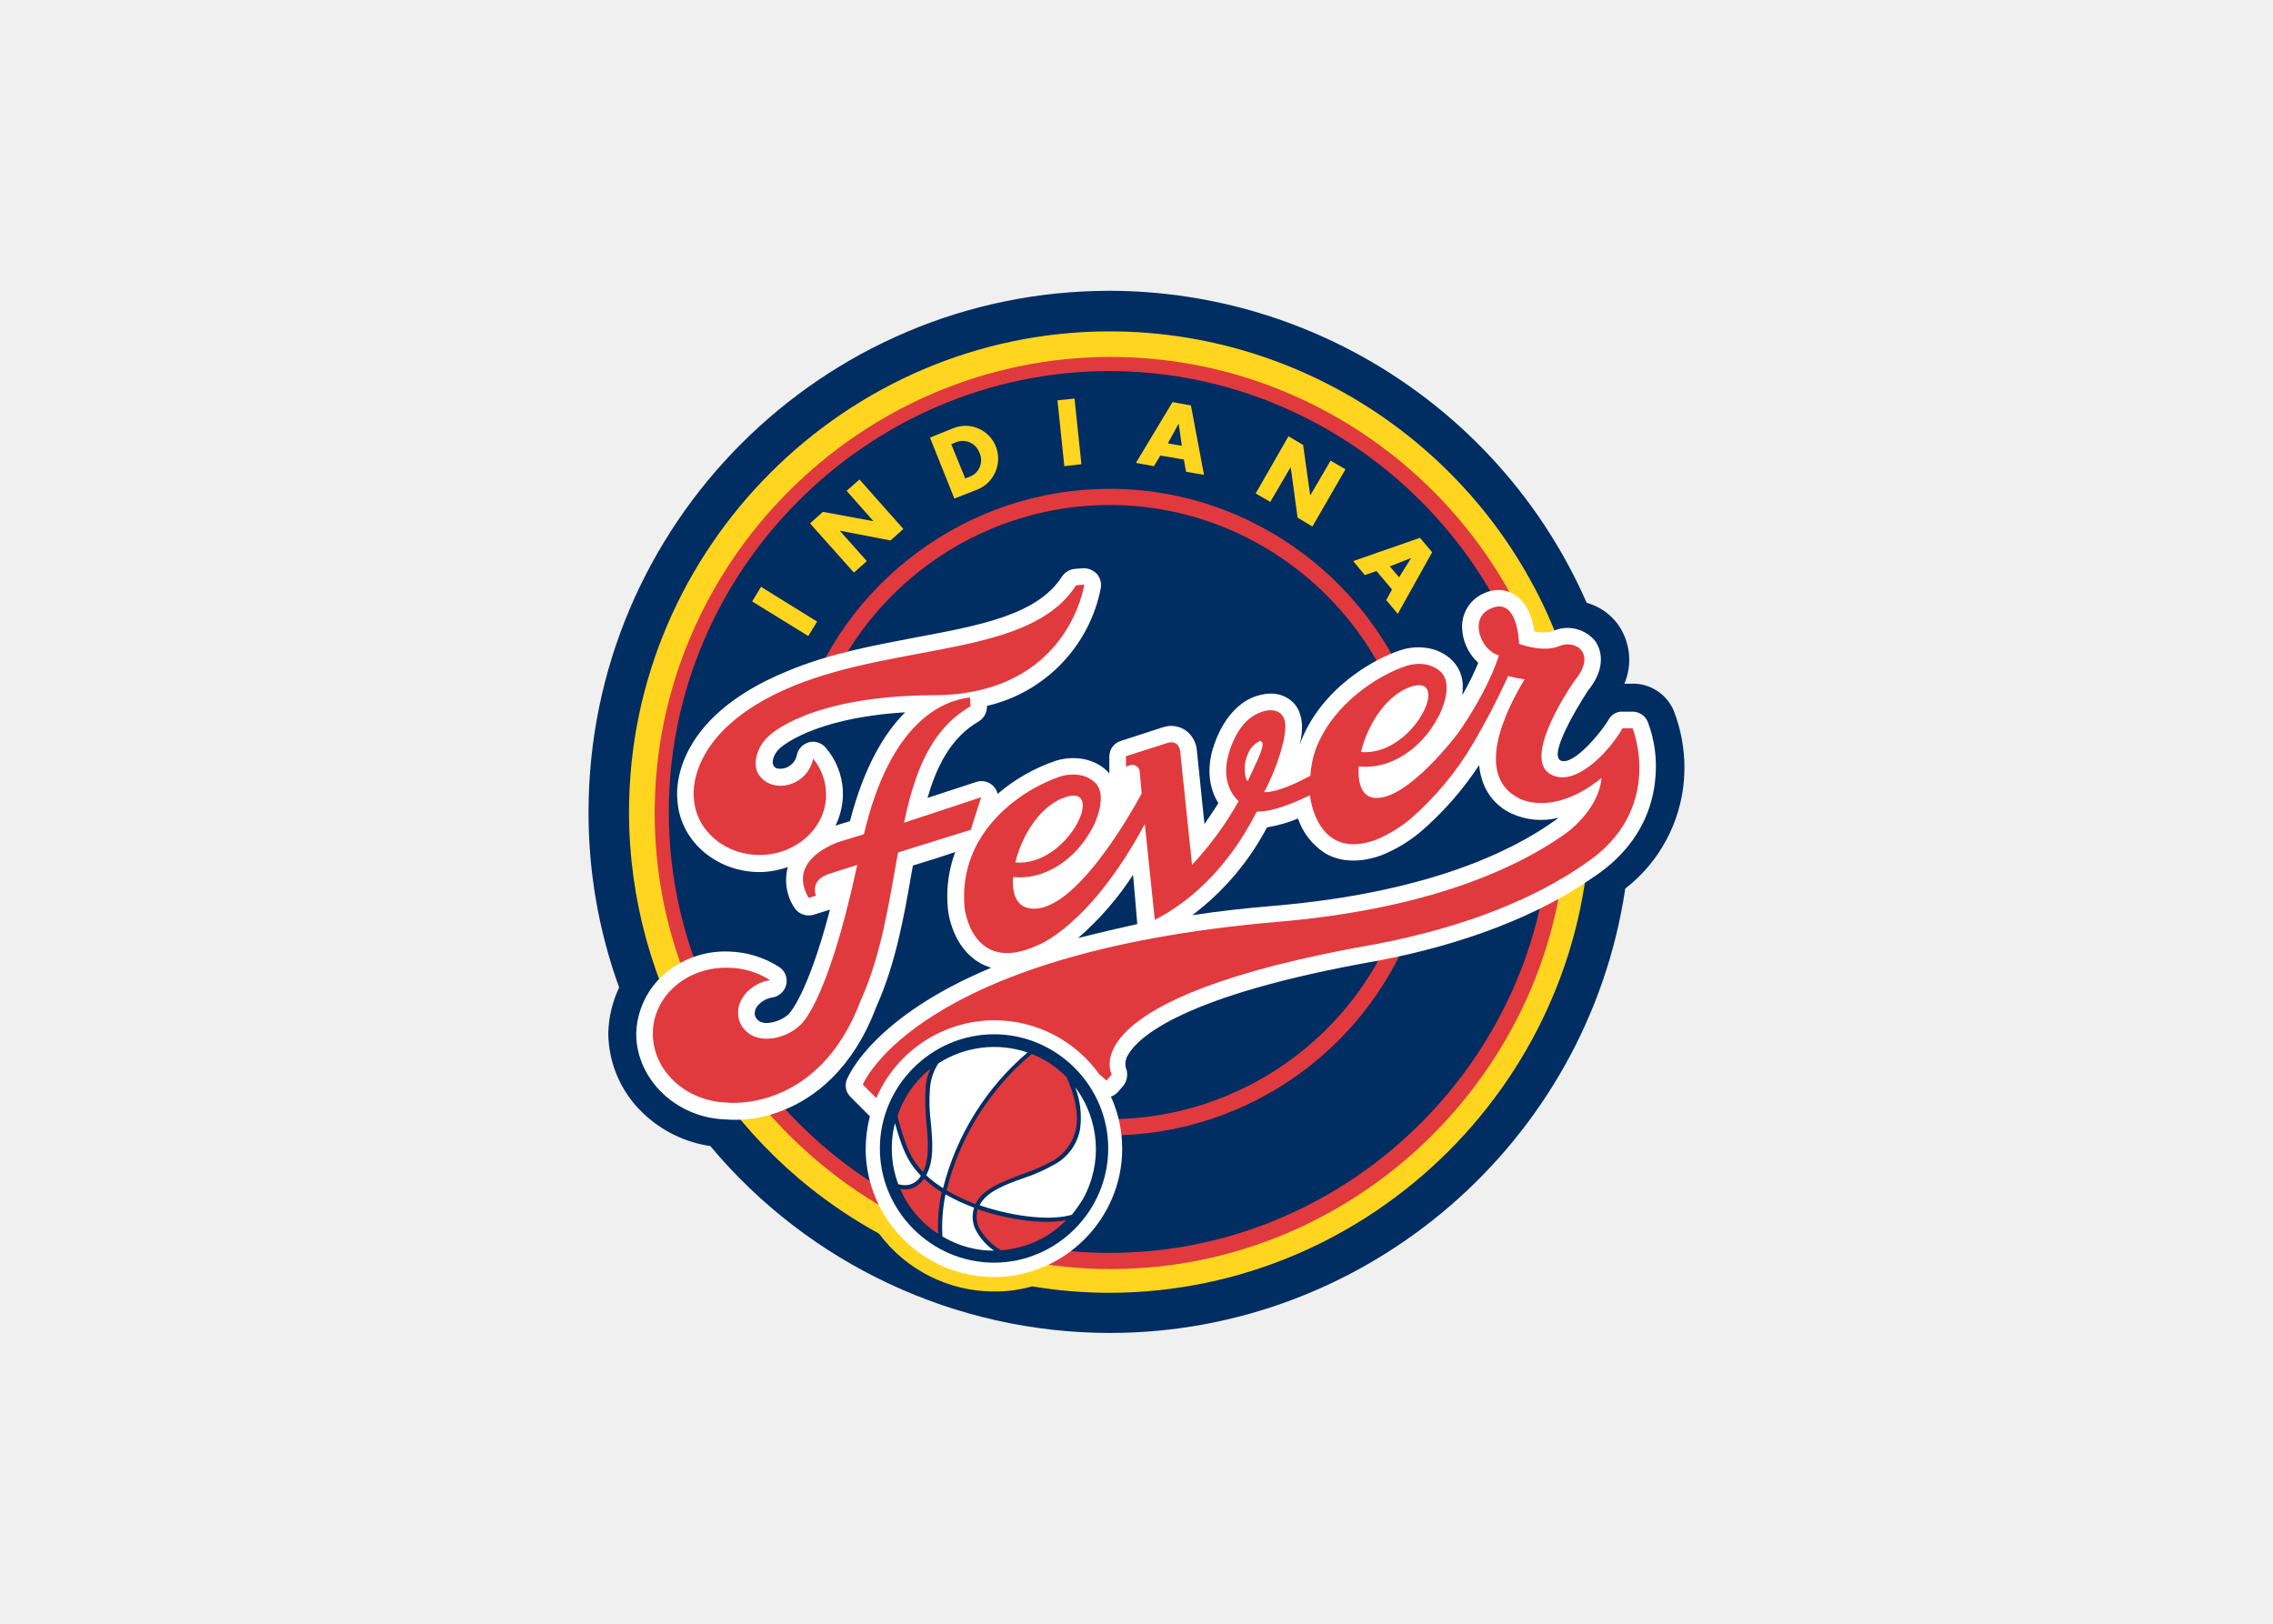
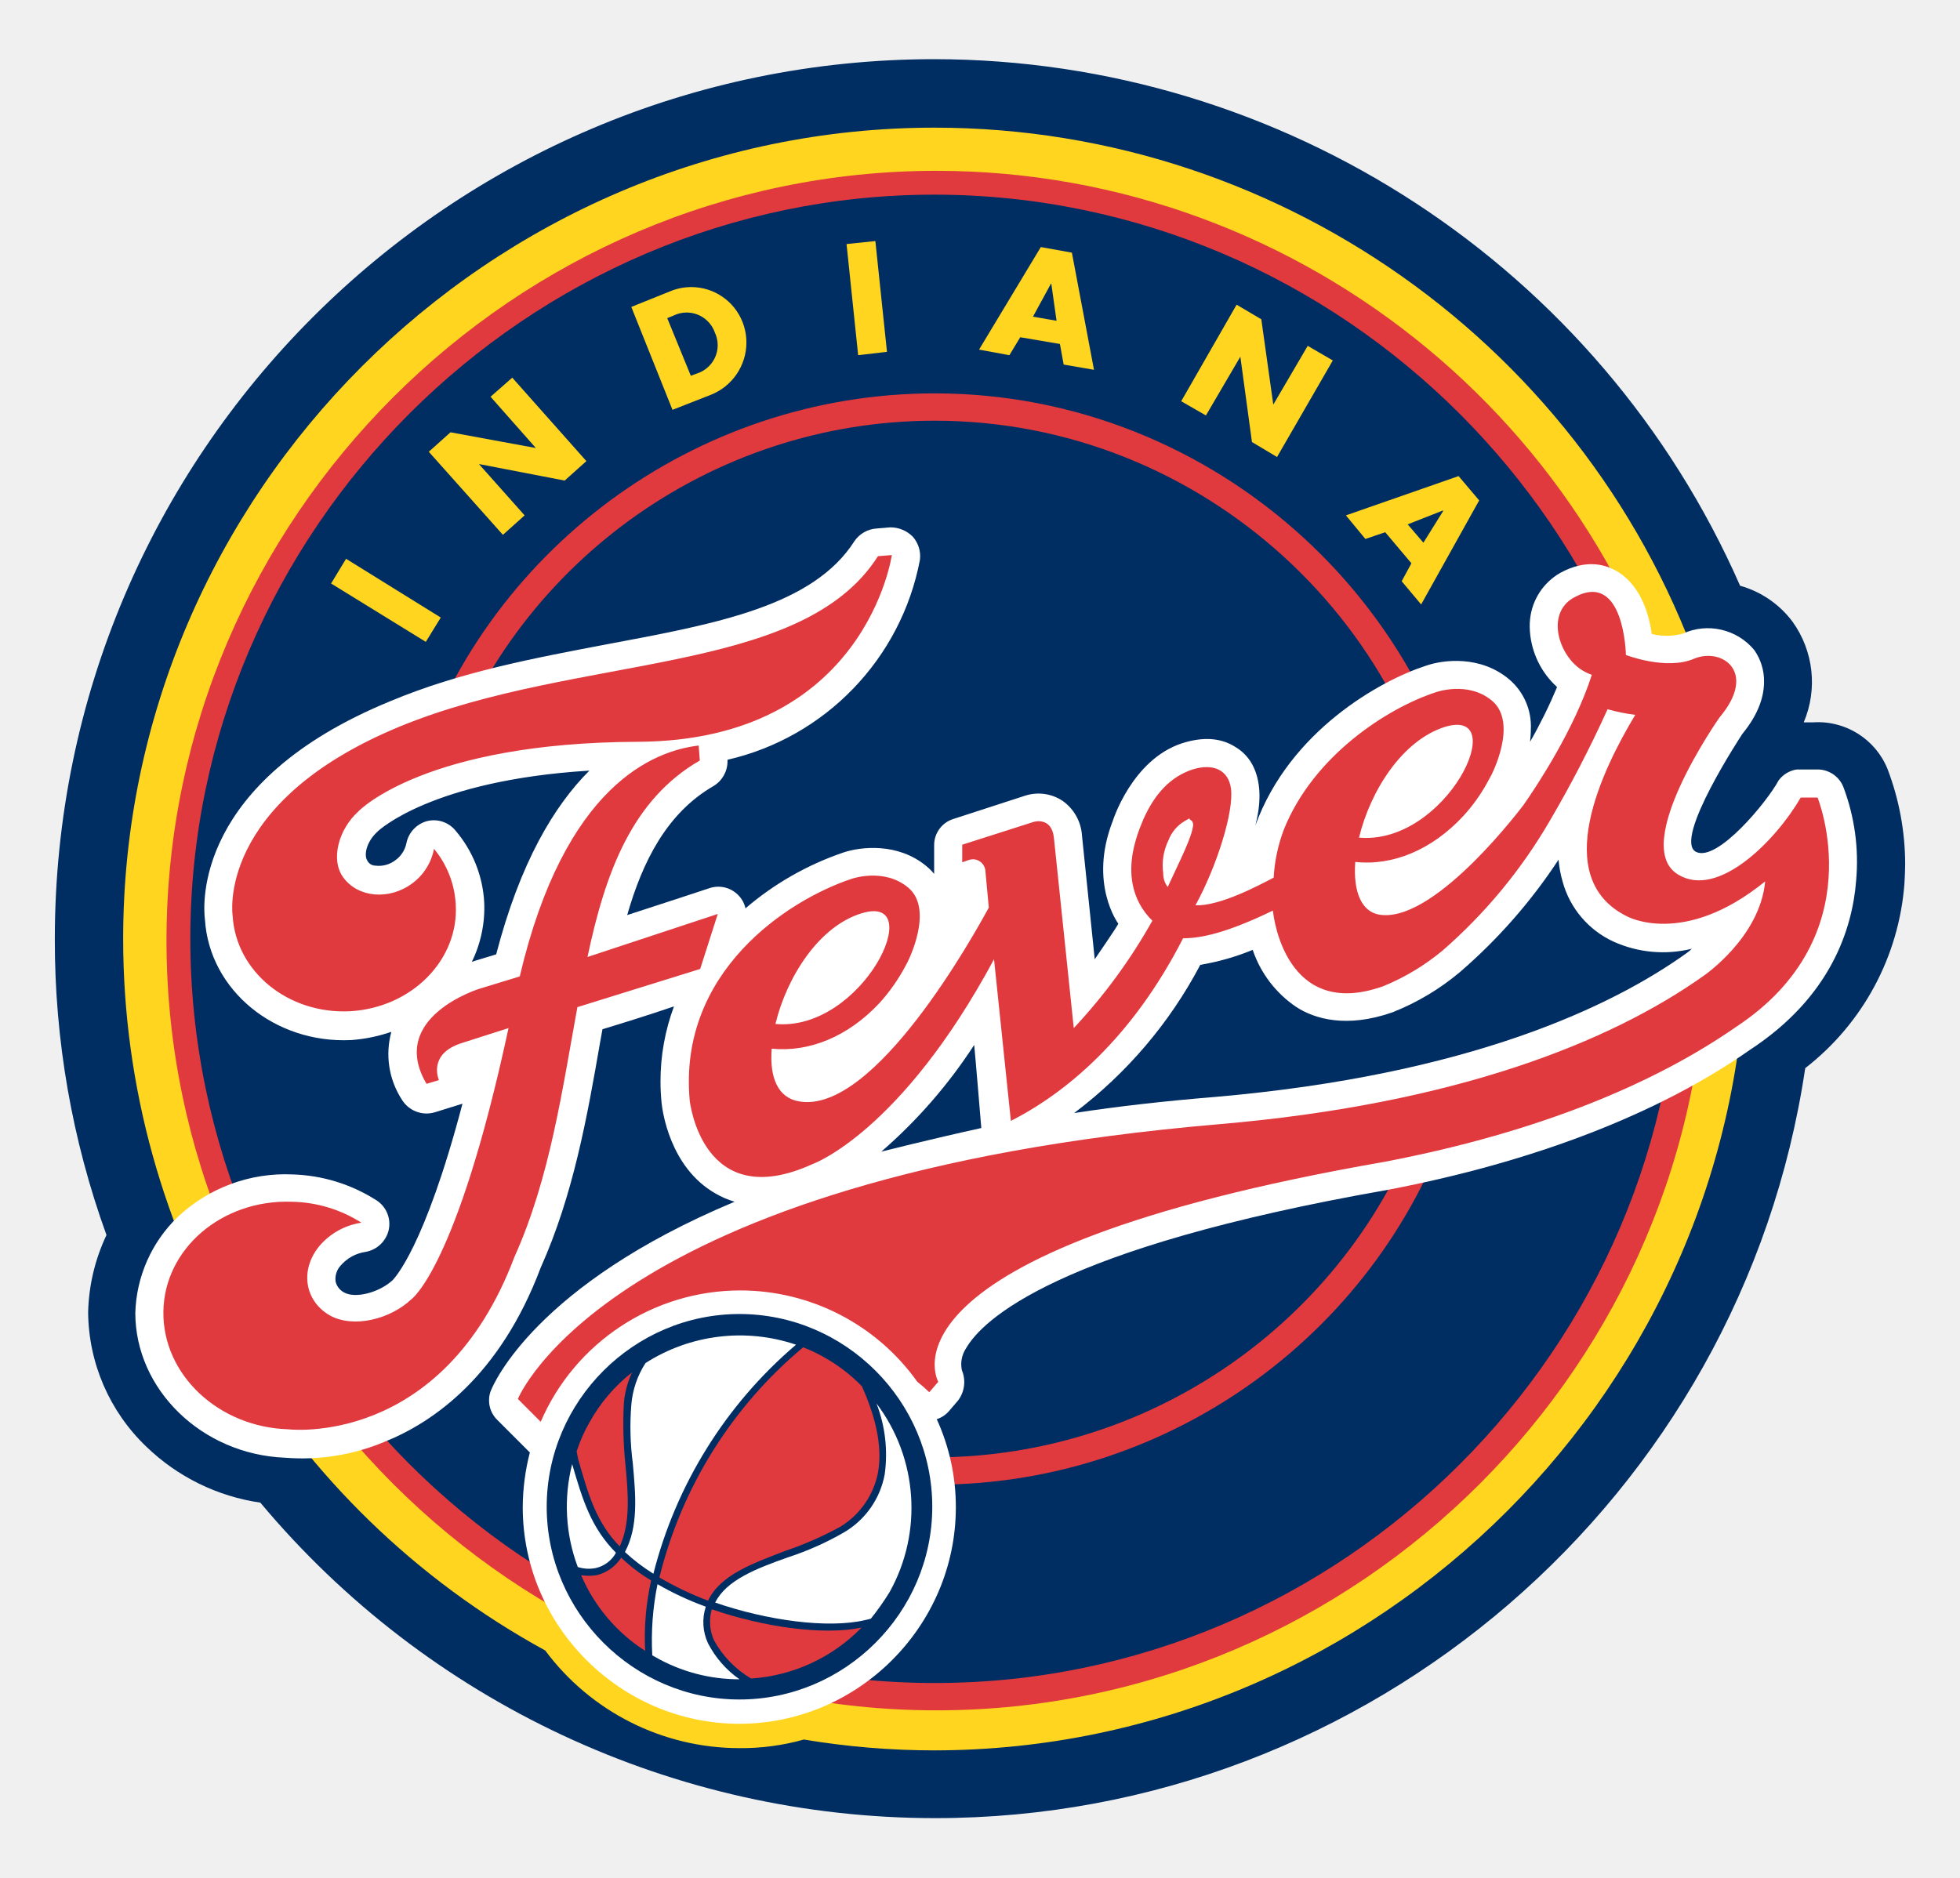
- <svg xmlns="http://www.w3.org/2000/svg" clip-rule="evenodd" fill-rule="evenodd" stroke-linejoin="round" stroke-miterlimit="2" viewBox="0 0 560 400">
+ <svg xmlns="http://www.w3.org/2000/svg" clip-rule="evenodd" fill-rule="evenodd" stroke-linejoin="round" stroke-miterlimit="2" viewBox="137 63 286 274">
  <g fill-rule="nonzero" transform="matrix(1.0653 0 0 1.0653 145 71.6368)">
    <path d="m110.958 110.906c8.973-2.717.154 15.793-11.486 14.716 1.539-6.05 5.692-12.972 11.486-14.716z" fill="#fff" />
    <path d="m251.039 97.267c-1.643-4.092-5.751-6.685-10.152-6.409h-1.333c1.934-4.545 1.349-9.786-1.538-13.793-1.785-2.387-4.309-4.118-7.179-4.922-19.192-43.713-62.602-72.094-110.342-72.143-66.452 0-120.495 54.094-120.495 120.546-.029 13.829 2.366 27.556 7.076 40.558-1.567 3.306-2.423 6.905-2.513 10.563.053 6.954 2.922 13.6 7.948 18.407 4.273 4.145 9.747 6.838 15.639 7.691 22.876 27.377 56.77 43.225 92.446 43.225 59.428 0 110.422-43.973 119.163-102.754 7.898-6.121 12.839-15.315 13.588-25.279.051-.974.102-1.845.102-2.666-.007-4.451-.823-8.864-2.41-13.024z" fill="#002d62" />
    <path d="m224.069 116.957h7.537c.052 1.179.052 2.41.052 3.589-.085 60.95-50.213 111.078-111.163 111.163-5.996-.001-11.981-.498-17.895-1.487-2.869.807-5.839 1.205-8.819 1.179-10.481.003-20.364-4.968-26.612-13.382-35.594-19.466-57.809-56.935-57.809-97.504 0-60.965 50.166-111.132 111.131-111.132 48.496 0 91.65 31.744 106.09 78.04h-7.947c.051-.051-13.947 23.125 5.435 29.534z" fill="#ffd520" />
    <path d="m219.454 113.163v-12.05h4.923c-9.402-49.587-53.147-85.817-103.618-85.817-57.855 0-105.463 47.608-105.463 105.463 0 57.856 47.608 105.464 105.463 105.464 57.856 0 105.464-47.608 105.464-105.464 0-.071 0-.142 0-.213 0-2.461-.154-4.922-.257-7.384z" fill="#e03a3e" />
    <path d="m120.495 18.561c-55.924.014-101.934 46.036-101.934 101.959 0 55.934 46.026 101.959 101.959 101.959 55.924 0 101.945-46.01 101.96-101.933-.048-55.929-46.056-101.937-101.985-101.985z" fill="#002d62" />
    <path d="m52.966 98.549c9.51-29.158 36.876-49.018 67.547-49.018 36.493 0 67.353 28.116 70.74 64.452h3.795c-3.416-38.4-35.979-68.195-74.531-68.195-32.735 0-61.846 21.482-71.499 52.761zm67.529 93.012c-16.294.004-32.098-5.632-44.711-15.946h-5.743c13.782 12.659 31.83 19.689 50.544 19.689 32.365 0 61.219-21.028 71.13-51.838h-4c-9.804 28.676-36.914 48.073-67.22 48.095z" fill="#e03a3e" />
    <path d="m185.818 69.067-1.333 2.461 2.666 3.179 7.948-14.255-2.82-3.332-15.434 5.383 2.667 3.231 2.717-.923zm1.641-2.821-2.153-2.512 4.819-1.897.052.051zm-25.586-32.61 3.384 2 1.641 11.69 4.717-8.05 3.436 2-7.64 13.229-3.436-2.051-1.589-11.691-4.717 8.05-3.384-1.948zm-24.201 5.384.512 2.82 4.154.718-3.026-16.049-4.255-.769-8.461 14.049 4.154.769 1.487-2.461zm-.462-3.179-3.23-.564 2.461-4.512h.051zm-23.227 4.256-3.948.461-1.59-15.228 3.948-.411zm-29.38 7.947 5.23-2.051c2.946-1.151 4.896-4.007 4.896-7.17 0-.969-.182-1.928-.538-2.828-1.134-2.873-3.923-4.771-7.011-4.771-1.028 0-2.044.21-2.988.617l-5.23 2.103zm-.718-12.562.872-.359c.557-.272 1.169-.413 1.789-.413 1.726 0 3.274 1.094 3.851 2.72.262.548.398 1.148.398 1.756 0 1.776-1.163 3.357-2.859 3.884l-.821.308zm-32.662 18.305 2.974-2.666 11.691 2.153-6.205-7.025 2.974-2.615 10.153 11.435-2.974 2.666-11.691-2.256v.051l6.204 6.973-2.974 2.667zm-13.382 18.048 2.051-3.384 12.972 8.05-2.051 3.333z" fill="#ffd520" />
    <path d="m60.453 122.648c-1.334.41-2.923.872-3.333 1.026 1.244-2.549 1.826-5.371 1.692-8.204-.204-3.585-1.572-7.006-3.897-9.742-.938-1.18-2.487-1.703-3.948-1.333-1.449.4-2.547 1.598-2.82 3.076-.204.935-.754 1.759-1.539 2.307-.763.572-1.718.829-2.666.718-.51.002-.975-.301-1.179-.769-.41-.718-.103-2.461 1.384-3.845l.154-.154c.103-.052 7.281-6.922 28.919-8.255-4.82 4.819-9.486 12.562-12.767 25.175zm184.536-22.919c-.596-1.523-2.111-2.498-3.743-2.41h-2.666c-.984.153-1.868.687-2.461 1.487-1.487 2.82-8.409 11.28-11.332 9.793-3.179-1.692 6.358-16.151 6.358-16.151 2.307-2.82 2.974-5.23 2.974-7.179.016-1.539-.451-3.045-1.333-4.307-2.367-2.878-6.406-3.808-9.794-2.256-1.391.379-2.856.396-4.255.051-.411-3.076-1.744-7.024-5.077-8.767-1.333-.718-3.948-1.539-7.486.41-2.295 1.324-3.822 3.671-4.102 6.307-.044.374-.061.751-.051 1.128.068 2.953 1.283 5.768 3.384 7.845.133.106.253.226.359.359-1.076 2.568-2.309 5.068-3.692 7.486.052-.564.103-1.128.103-1.692.135-2.627-.966-5.172-2.974-6.871-3.897-3.282-8.973-2.718-11.434-1.846-6.153 2-18.613 8.87-23.33 21.894.974-3.743.564-6.255-.205-7.948-.526-1.176-1.404-2.162-2.513-2.82-1.999-1.281-4.46-1.435-7.332-.512-6.871 2.256-9.486 10.665-9.486 10.665-3.332 8.563.77 14.049.77 14.049-.154.41-3.231 4.871-3.231 4.871l-1.743-16.921c-.114-1.938-1.118-3.719-2.718-4.819-1.505-.974-3.371-1.219-5.076-.667l-9.793 3.179c-1.581.473-2.67 1.939-2.666 3.589v3.948c-.32-.396-.681-.757-1.077-1.076-3.897-3.231-8.973-2.667-11.383-1.846-4.906 1.672-9.448 4.265-13.383 7.64-.154-.703-.51-1.345-1.025-1.846-1.018-1.02-2.53-1.378-3.897-.923s-6.05 2-11.28 3.692c2.102-7.333 5.435-13.998 11.844-17.69 1.178-.719 1.899-2.004 1.897-3.384v-.205c13.416-3.082 23.788-13.857 26.355-27.381.148-1.15-.207-2.309-.974-3.179-.811-.823-1.921-1.285-3.077-1.282l-1.845.154c-1.241.068-2.381.714-3.077 1.743-5.64 8.82-18.664 11.281-33.79 14.101-9.947 1.897-20.202 3.794-29.841 7.845-26.817 11.024-25.586 27.944-25.33 29.893.615 9.691 9.588 17.023 20.048 16.51 1.87-.138 3.714-.517 5.487-1.128-.868 3.155-.345 6.535 1.435 9.281.927 1.538 2.792 2.259 4.513 1.743l3.794-1.179c-5.23 19.894-9.383 23.945-9.537 24.15-1.795 1.692-5.128 2.615-6.717 1.692-.571-.311-.982-.853-1.128-1.487-.099-.804.164-1.612.718-2.205.871-.999 2.072-1.654 3.384-1.845 1.571-.272 2.83-1.47 3.179-3.026.339-1.567-.339-3.189-1.692-4.05-3.439-2.195-7.408-3.418-11.486-3.538-5.82-.267-11.506 1.844-15.741 5.845-3.571 3.449-5.652 8.164-5.794 13.126 0 10.46 9.076 19.382 20.51 19.843 4.674.375 9.37-.381 13.69-2.204 6.614-2.667 15.741-8.973 21.33-23.843 4.461-9.947 6.358-20.612 8.153-30.97l.307-1.692c1.898-.564 6.358-1.948 9.794-3.128-1.233 3.314-1.859 6.823-1.846 10.358 0 .923.051 1.897.154 2.922.102.923 1.077 8.768 7.383 12.358.823.479 1.701.858 2.615 1.128-27.226 11.383-32.969 24.919-33.328 25.739-.205.451-.31.941-.308 1.436-.013 1.022.395 2.006 1.128 2.718l4.154 4.153.307.307c-.639 2.462-.966 4.994-.974 7.538.016 16.261 13.401 29.632 29.662 29.632s29.646-13.371 29.662-29.632c.011-4.175-.881-8.303-2.615-12.101.66-.209 1.246-.6 1.692-1.128l1.231-1.436c.899-1.192 1.095-2.778.513-4.153-.214-1.026-.011-2.097.564-2.974 2.205-3.845 12.203-13.741 57.837-21.74 19.843-3.794 36.969-10.358 49.48-19.125 11.178-7.281 14.1-16.665 14.613-23.228.394-4.349-.202-8.732-1.743-12.818z" fill="#fff" />
    <path d="m213.506 120.905c-3.42-1.569-5.976-4.575-6.973-8.204-.286-.987-.475-2.001-.564-3.025-3.76 5.728-8.298 10.905-13.485 15.382-2.773 2.337-5.907 4.207-9.281 5.538-6.306 2.205-10.665.871-13.126-.718-2.809-1.883-4.918-4.641-5.999-7.845-2.308.951-4.716 1.639-7.178 2.051-4.193 7.959-10.094 14.893-17.28 20.305 5.999-.923 12.409-1.641 19.279-2.205 34.867-3.025 54.454-12.409 64.657-19.741.239-.168.462-.356.667-.564-3.58.885-7.355.542-10.717-.974zm-100.292 28.765c4.903-4.251 9.183-9.17 12.716-14.613.205 2.102.82 9.588.974 11.383-6.973 1.538-13.69 3.23-13.69 3.23z" fill="#002d62" />
    <path d="m152.439 113.419c-.408-.528-.625-1.179-.616-1.846-.22-1.558.03-3.148.718-4.563.418-1.096 1.195-2.019 2.205-2.615 1.01-.597.513-.308.82-.154.359.154.359.666.359.666-.153 1.692-1.845 4.923-3.486 8.512zm-41.891 3.589c9.178-2.769.102 16.254-11.845 15.177 1.538-6.358 5.897-13.382 11.845-15.177zm79.885-25.535c9.229-2.768.154 16.254-11.793 15.178 1.538-6.358 5.896-13.332 11.793-15.178zm51.018 9.691h-2.307c-3.384 5.846-11.281 13.896-16.767 10.563-6.717-3.948 5.64-21.535 5.64-21.535 5.281-6.256.308-9.64-3.487-8.05-3.794 1.64-9.331-.513-9.331-.513s-.206-11.537-6.974-7.948c-3.64 1.846-2.615 6.768-.051 9.23.668.649 1.475 1.14 2.359 1.435-2.41 7.486-7.538 15.229-9.332 17.793 0 0-11.64 15.638-19.28 15.125-2.973-.153-4.101-3.23-3.794-7.281 5.128.564 10.46-1.64 14.767-6.255 1.418-1.543 2.625-3.267 3.589-5.127.359-.513 4-7.692.359-10.717-3.333-2.769-7.742-1.128-7.742-1.128-6.563 2.154-16.716 8.666-20.766 18.818-.793 2.105-1.259 4.318-1.385 6.563-2.256 1.179-7.383 3.897-10.716 3.794 2.923-5.332 5.281-12.818 4.871-15.997-.359-2.615-2.512-3.487-5.281-2.615-2.923.974-5.128 3.23-6.717 6.819-1.333 3.077-2 5.999-1.487 8.819.35 1.936 1.301 3.712 2.717 5.077-2.982 5.321-6.597 10.263-10.767 14.715l-2.718-26.047c-.307-2.974-2.769-2.205-2.769-2.205l-9.793 3.128v2.41l.872-.308c.191-.071.393-.107.596-.107.914 0 1.675.732 1.711 1.645l.462 4.974c-1.898 3.487-15.588 28.303-25.945 26.56-2.923-.461-4.102-3.23-3.795-7.23 5.128.513 10.46-1.64 14.767-6.255 1.407-1.552 2.613-3.275 3.59-5.127.359-.564 3.948-7.743.307-10.717-3.281-2.717-7.691-1.179-7.691-1.179-8.819 2.923-23.791 12.767-22.202 30.354 0 0 1.641 15.69 16.87 8.717 0 0 12.049-4.307 24.816-28.047l2.308 22.15c7.537-3.845 16.561-11.28 23.586-25.021 2.461 0 5.948-.718 12.306-3.795-.003.139.014.277.051.41.037.134 1.59 14.767 15.075 9.948 2.932-1.203 5.664-2.845 8.101-4.871 5.8-5.044 10.736-11.002 14.613-17.639 2.937-4.999 5.607-10.151 7.999-15.433 1.244.352 2.512.609 3.794.769-4.512 7.486-11.741 22.304-1.179 27.585 0 0 7.743 4.359 18.972-4.768-.718 7.691-8.409 12.921-8.409 12.921-12.768 9.076-33.944 17.587-66.503 20.356-83.783 7.178-95.935 37.635-95.935 37.635l3.128 3.128c4.689-10.9 15.468-17.997 27.333-17.997 9.624 0 18.672 4.668 24.249 12.511.572.449 1.12.928 1.641 1.435l1.231-1.435s-10.102-17.741 61.221-30.15c21.382-4.102 37.123-10.87 48.044-18.458 18.92-12.46 11.178-31.432 11.178-31.432zm-153.054 23.484 2.41-7.537-17.844 5.896c2.462-11.69 6.153-21.586 15.383-26.919l-.154-2.051c-6.153.718-18.356 5.435-24.509 31.636l-5.538 1.693s-12.613 3.896-7.23 13.023l1.693-.513c-.308-.769-1.077-3.743 3.127-5.076l6.41-2.051c-7.076 32.918-13.332 37.174-13.332 37.174-2.82 2.667-7.845 4-11.126 2.205-3.487-2-4.154-6.255-1.436-9.537 1.468-1.717 3.508-2.847 5.743-3.179-2.868-1.828-6.188-2.822-9.589-2.871-9.537-.308-17.433 6.46-17.535 15.074-.103 8.614 7.537 15.793 17.074 16.101 0 0 21.125 2.615 31.021-23.638 4.871-10.819 6.563-23.022 8.614-34.2zm-47.993 5.794c8.46-.461 14.972-7.025 14.511-14.664-.155-2.782-1.198-5.443-2.974-7.589-.369 1.914-1.45 3.619-3.025 4.768-3.179 2.308-7.384 1.898-9.383-.82-1.846-2.461-.616-6.666 1.999-9.024.257-.308 9.383-9.486 38.353-9.589 31.175-.153 34.764-25.585 34.764-25.585l-1.897.153c-10.511 16.511-40.968 13.28-65.477 23.33-25.33 10.46-22.92 25.945-22.92 25.945.462 7.64 7.589 13.485 16.049 13.075z" fill="#e03a3e" />
    <path d="m67.375 198.329c0-14.486 11.92-26.406 26.406-26.406s26.406 11.92 26.406 26.406-11.92 26.407-26.406 26.407c-.002 0-.003 0-.005 0-14.483 0-26.401-11.918-26.401-26.402 0-.002 0-.003 0-.005z" fill="#002d62" />
    <path d="m79.168 192.381c.41 4.513.769 8.666-1.077 12.152 1.201 1.114 2.506 2.109 3.897 2.974 3.102-12.229 9.93-23.198 19.535-31.38-6.891-2.338-14.485-1.413-20.612 2.513-1.118 1.722-1.787 3.696-1.948 5.743-.213 2.666-.144 5.347.205 7.998zm-5.128 14.357c1.202-.254 2.233-1.023 2.82-2.102-3.435-3.487-4.563-7.23-5.999-12.152-1.189 4.668-.921 9.59.769 14.1.778.252 1.607.305 2.41.154zm38.507-22.56c1.191 3.082 1.579 6.417 1.128 9.69-.604 3.326-2.627 6.229-5.537 7.948-2.437 1.411-5.015 2.562-7.692 3.435-4.358 1.539-8.46 3.128-9.998 6.205 7.127 2.461 15.434 3.589 20.51 2.409.307-.051.615-.153.82-.205.929-1.159 1.786-2.375 2.564-3.64 4.571-8.193 3.865-18.361-1.795-25.842zm-23.073 32.866c-.737-1.574-.847-3.372-.308-5.024-2.291-.83-4.504-1.86-6.614-3.077-.652 3.204-.894 6.478-.718 9.742.102.051.256.154.359.205 3.524 2.028 7.522 3.089 11.588 3.077-1.814-1.267-3.292-2.957-4.307-4.923z" fill="#fff" />
    <path d="m77.373 203.764c1.487-3.179 1.179-7.178.769-11.383-.274-2.708-.342-5.433-.205-8.152.113-1.492.495-2.952 1.128-4.307-2.392 1.872-4.381 4.209-5.845 6.871-.718 1.251-1.302 2.574-1.744 3.948l.206 1.076c1.435 4.974 2.461 8.615 5.691 11.947zm5.435 4.256c2.13 1.242 4.36 2.306 6.666 3.179 1.692-3.538 6.05-5.076 10.562-6.819 2.624-.883 5.164-1.998 7.589-3.333 2.665-1.635 4.526-4.315 5.127-7.384.718-3.948-.615-8.306-2.204-11.844-1.541-1.579-3.303-2.927-5.23-3.999-.905-.517-1.848-.963-2.821-1.334-9.751 8.146-16.651 19.197-19.689 31.534zm7.178 4.358c-.407 1.41-.298 2.92.308 4.256 1.194 2.166 2.947 3.973 5.076 5.23 5.728-.378 11.119-2.863 15.126-6.973-5.178 1.077-13.382-.051-20.509-2.513zm-8.306-3.948c-1.479-.886-2.855-1.935-4.102-3.127-.773 1.21-1.987 2.075-3.384 2.409-.697.103-1.405.103-2.102 0 1.817 4.254 4.873 7.864 8.768 10.358-.164-3.236.112-6.478.82-9.64z" fill="#e03a3e" />
  </g>
</svg>
